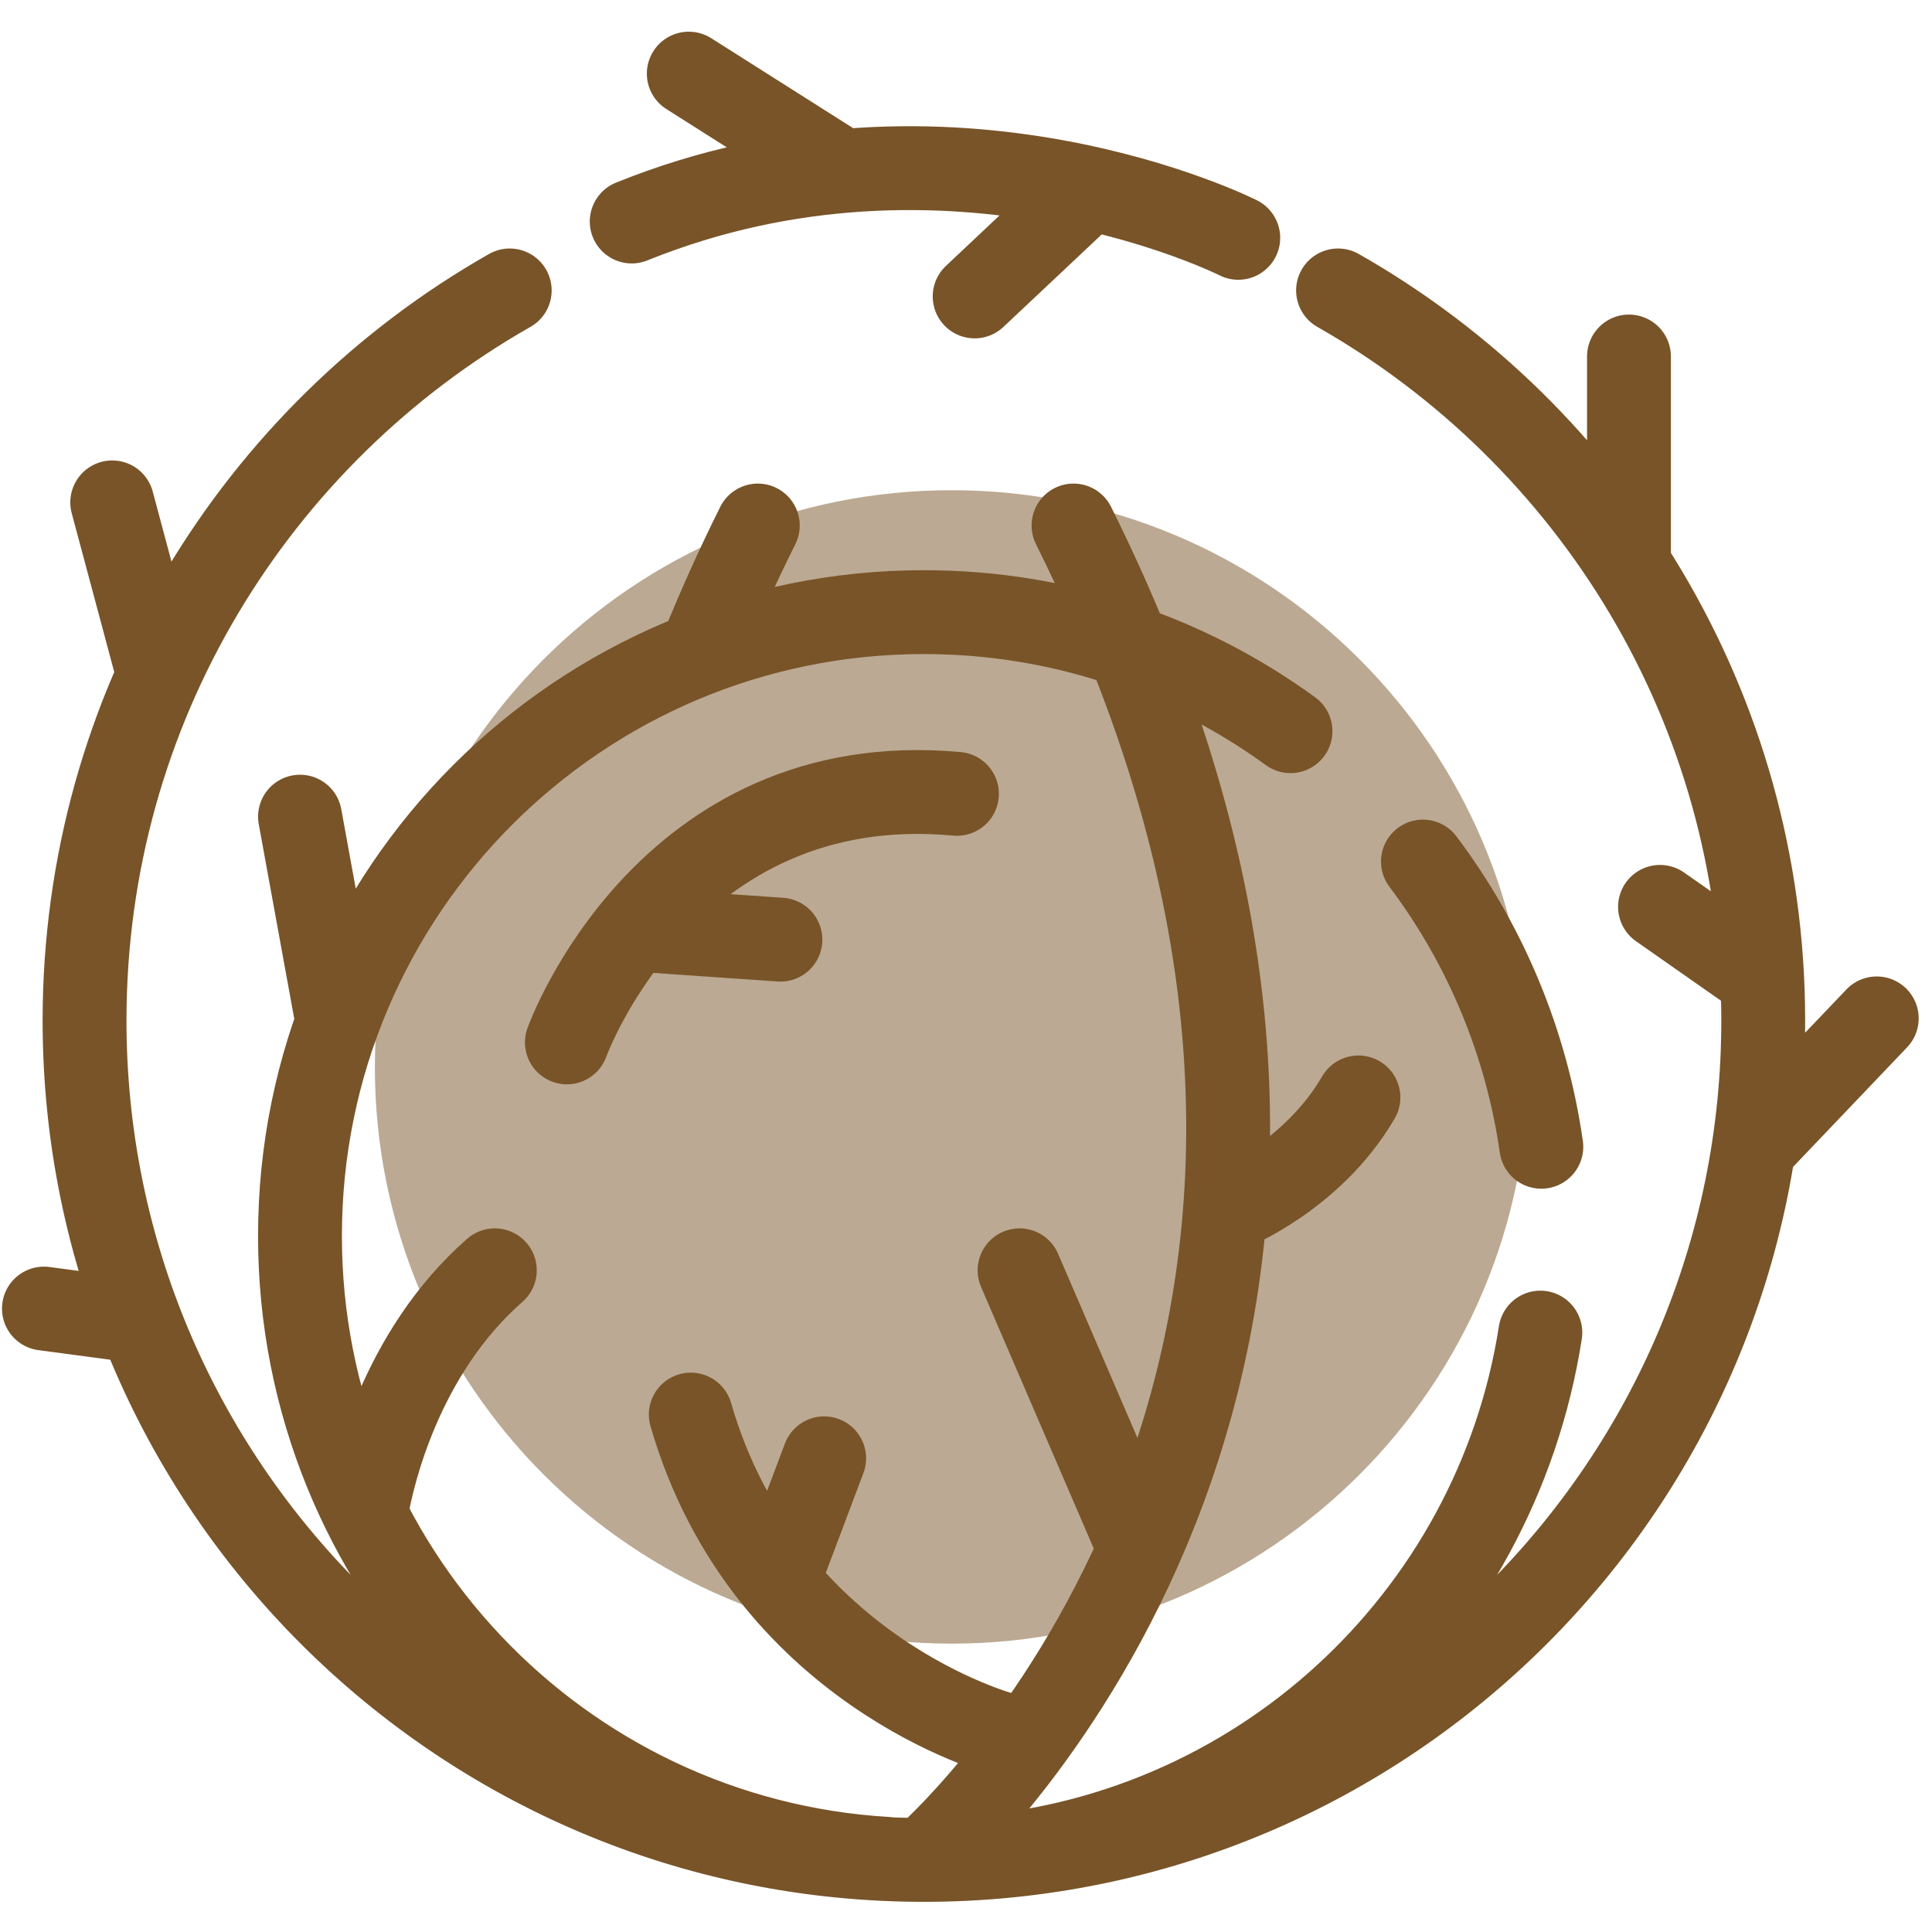
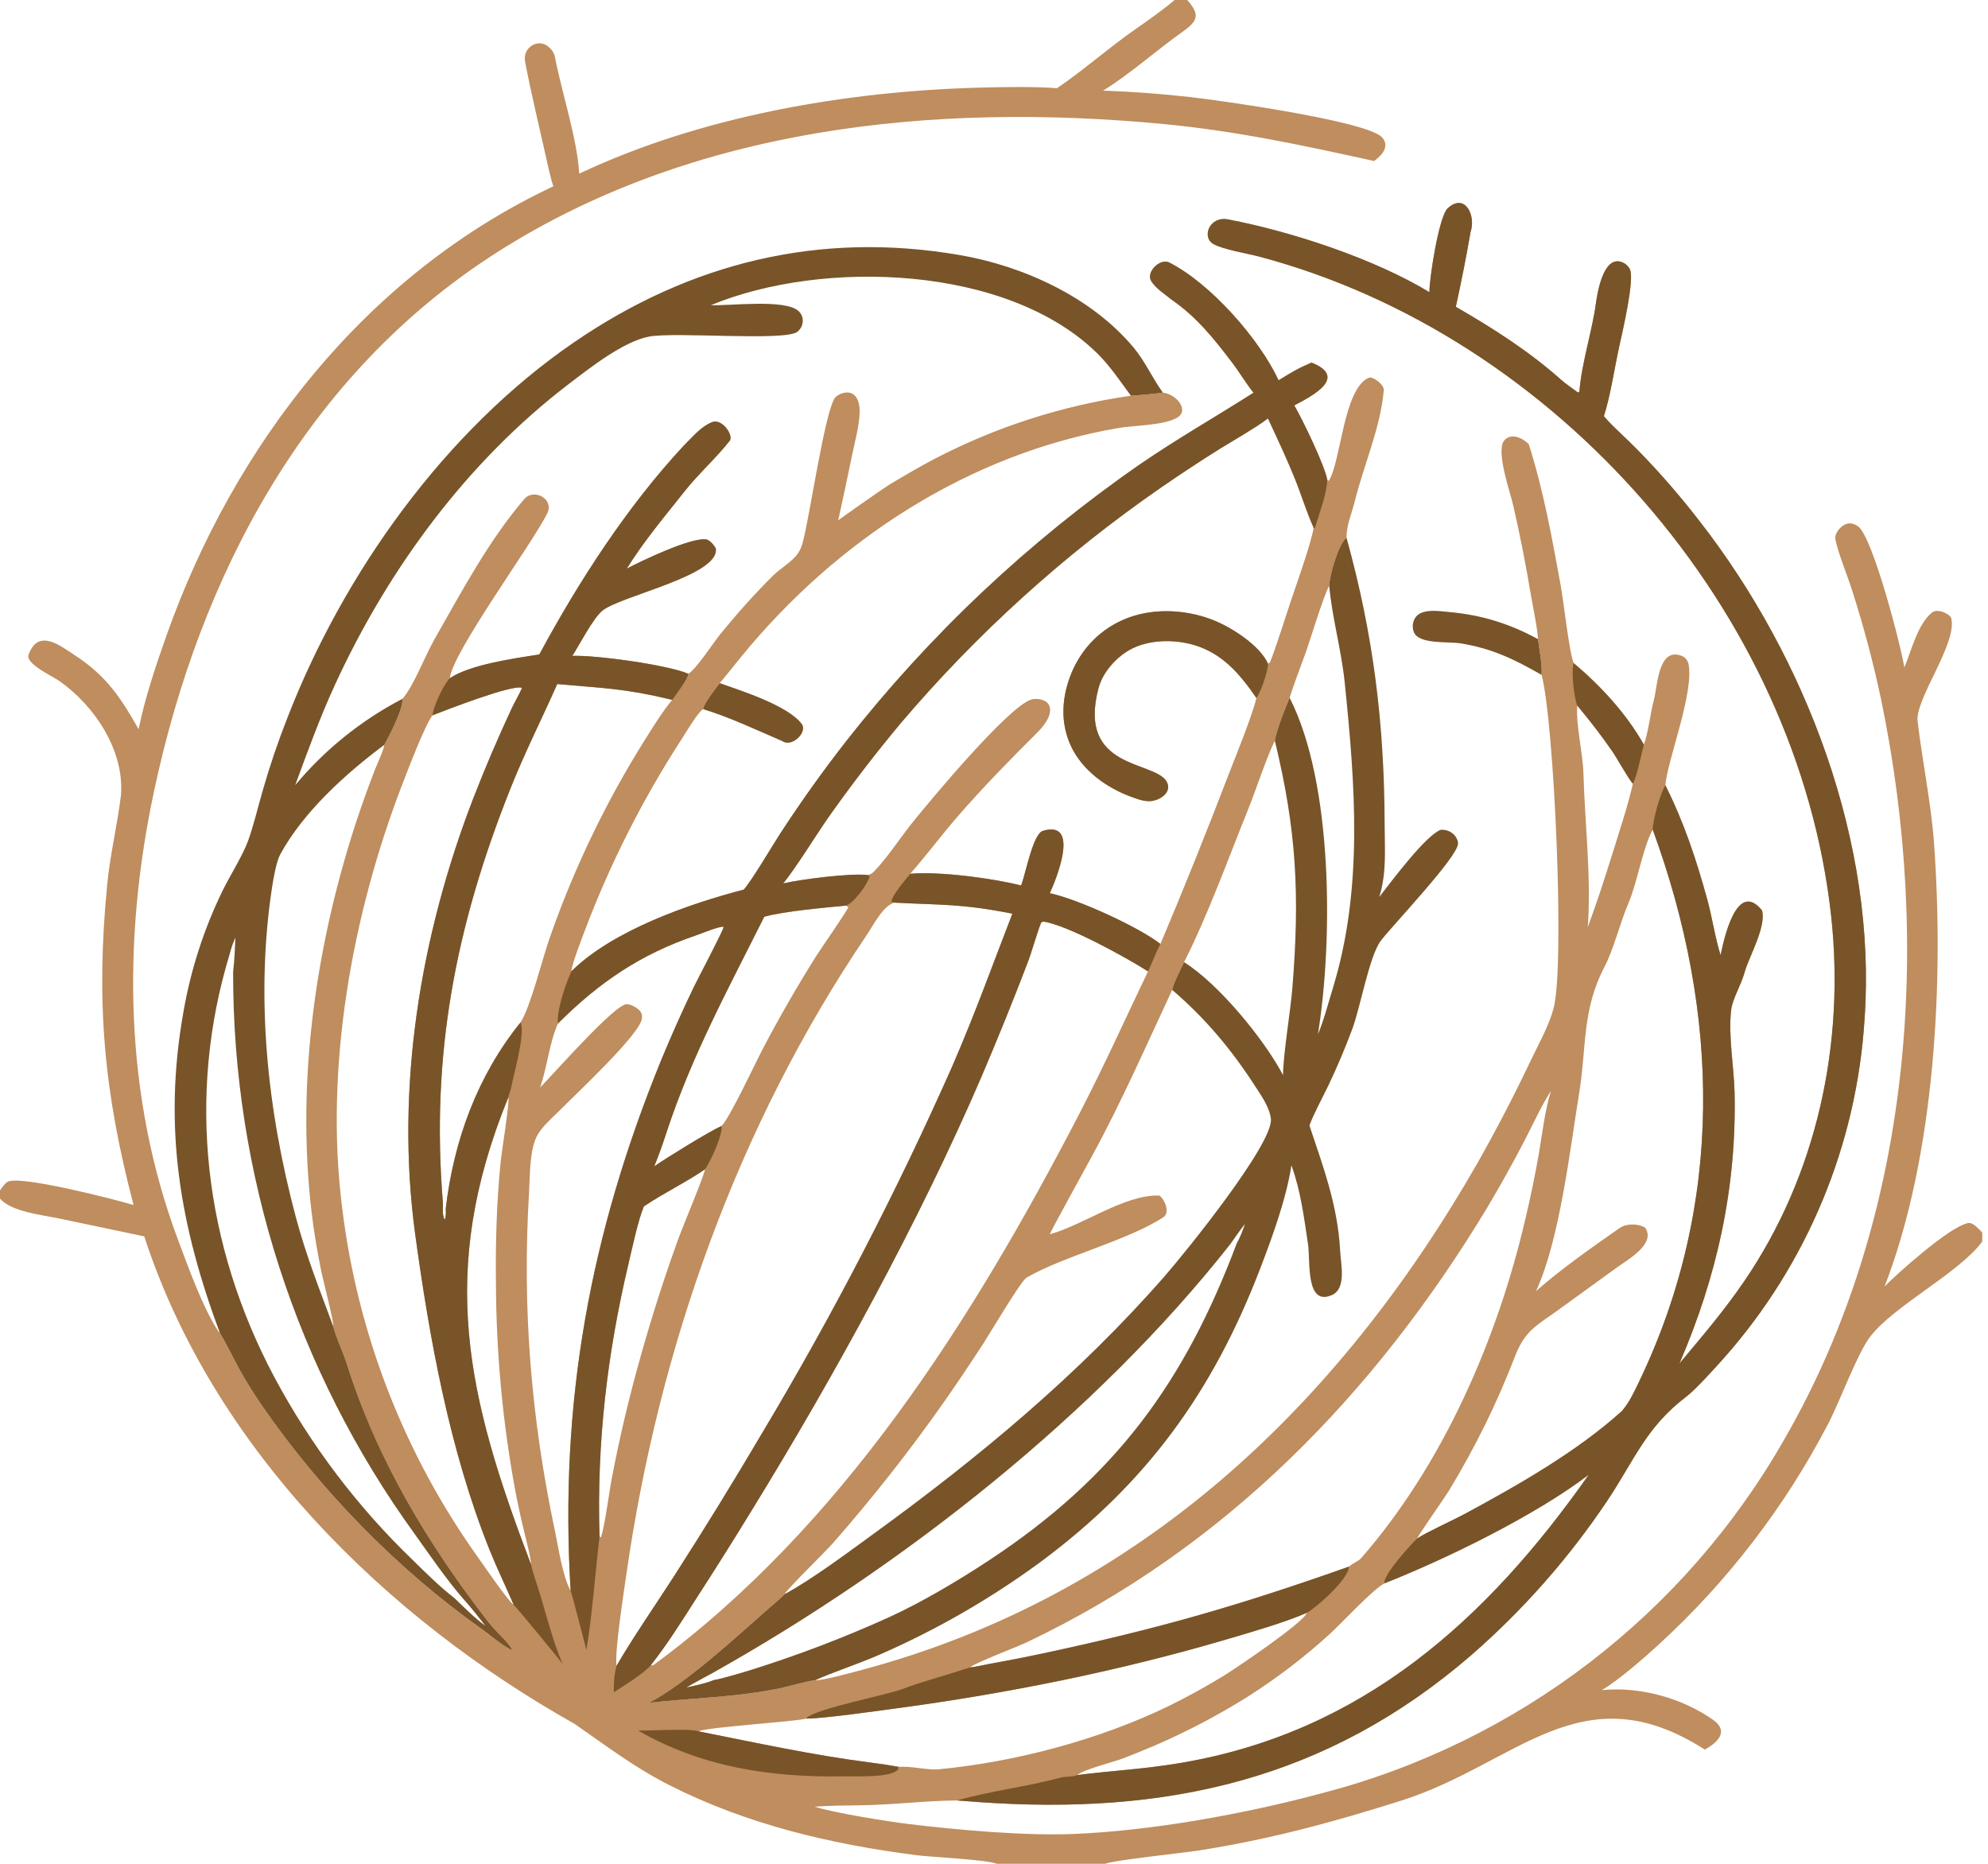
- <svg xmlns="http://www.w3.org/2000/svg" width="67" height="67" viewBox="0 0 67 67" fill="none">
-   <path d="M33.317 64.463C43.549 63.867 51.872 56.161 53.418 46.213M44.753 25.357C41.184 22.761 36.791 21.228 32.04 21.228C20.09 21.228 10.403 30.914 10.403 42.864C10.403 54.384 19.407 63.802 30.762 64.463M53.452 39.769C52.938 36.178 51.526 32.776 49.346 29.878M17.677 10.072C8.872 15.077 2.932 24.541 2.932 35.393C2.932 51.468 15.964 64.5 32.04 64.5C48.115 64.5 61.147 51.468 61.147 35.393C61.147 24.541 55.207 15.077 46.402 10.072M32.218 64.339C34.155 62.547 50.987 45.839 37.229 18.224M24.372 22.452C24.953 21.018 25.589 19.608 26.28 18.224M61.063 39.533L65.084 35.317M56.491 19.361V12.363M60.816 33.723L57.568 31.449M12.727 52.293C12.92 51.216 13.868 46.934 17.16 44.053M11.644 35.119L10.404 28.321M5.413 23.103L3.892 17.422M39.451 53.556L35.357 44.053M42.591 41.968C42.591 41.968 45.498 40.831 47.109 38.057M4.698 45.803L1.523 45.38M19.659 36.149C19.659 36.149 23.084 26.595 33.186 27.53M22.184 32.249L27.064 32.586M34.788 60.145C34.788 60.145 26.533 57.965 23.956 49.056M27.064 54.6L28.581 50.573" stroke="#785428" stroke-width="2.908" stroke-miterlimit="10" stroke-linecap="round" stroke-linejoin="round" />
-   <path d="M42.942 8.248C42.942 8.248 32.97 3.209 21.907 7.682M28.929 5.749L23.886 2.553M37.557 6.745L33.8 10.28" stroke="#785428" stroke-width="2.908" stroke-miterlimit="10" stroke-linecap="round" stroke-linejoin="round" />
-   <circle cx="33" cy="37" r="20" fill="#785428" fill-opacity="0.5" />
+ <svg xmlns="http://www.w3.org/2000/svg" width="160" height="150" viewBox="0 0 160 150" fill="none">
+   <path d="M94.533 0H95.553C96.545 1.138 96.47 1.642 95.221 2.524C93.138 3.996 90.926 5.977 88.78 7.294C91.135 7.374 93.456 7.551 95.798 7.813C98.065 8.066 109.904 9.72 111.208 11.031C111.386 11.21 111.517 11.463 111.496 11.722C111.451 12.279 111 12.631 110.601 12.959C104.865 11.698 99.526 10.545 93.64 9.982C75.252 8.233 55.838 10.191 39.965 20.331C24.62 30.134 16.084 46.328 12.387 63.722C9.837 75.723 9.994 88.218 14.327 99.779C15.11 101.87 16.262 105.088 17.468 106.981C17.543 107.099 17.625 107.212 17.713 107.321C14.472 98.624 13.109 90.734 14.764 81.435C15.349 78.059 16.406 74.783 17.904 71.702C18.494 70.502 19.517 68.876 19.945 67.728C20.372 66.586 20.785 64.862 21.139 63.642C21.71 61.645 22.378 59.676 23.141 57.744C27.658 46.115 35.806 34.675 46.176 27.564C55.548 21.137 65.955 18.575 77.258 20.53C82.367 21.413 87.836 23.909 91.216 27.948C92.158 29.074 92.712 30.351 93.523 31.505L93.588 31.597C94.707 31.724 95.774 33.058 94.698 33.639C93.55 34.257 91.359 34.216 89.984 34.452C77.961 36.517 67.3 43.494 59.648 52.863C59.073 53.566 58.521 54.283 57.923 54.977C57.582 55.437 56.673 56.568 56.583 57.071C56.145 57.365 55.21 58.937 54.889 59.441C51.746 64.284 49.13 69.45 47.083 74.85C46.857 75.456 45.986 77.683 45.993 78.164C49.323 74.878 55.447 72.744 59.862 71.597C60.558 70.793 62.122 68.121 62.815 67.055C64.461 64.529 66.213 62.073 68.068 59.696C74.79 51.12 82.761 43.602 91.716 37.393C94.791 35.277 97.792 33.582 100.887 31.606C100.331 30.926 99.734 29.924 99.179 29.197C97.665 27.214 96.34 25.536 94.277 24.104C93.727 23.656 93.071 23.251 92.673 22.657C92.174 21.913 93.37 20.756 94.099 21.125C97.416 22.803 101.343 27.256 102.906 30.607C103.981 29.95 104.407 29.674 105.554 29.181C108.565 30.377 105.521 31.914 104.168 32.626C104.822 33.749 106.633 37.488 106.821 38.621L106.945 38.699C107.928 37.155 108.114 31.352 110.135 30.412C110.492 30.246 111.406 30.964 111.371 31.395C111.12 34.391 109.768 37.399 109.042 40.322C108.76 41.456 108.38 42.197 108.37 43.267C110.534 51.057 111.422 58.248 111.441 66.345C111.447 68.358 111.612 70.277 111.005 72.192C111.961 70.969 114.737 67.231 115.955 66.781C116.339 66.763 116.715 66.878 116.998 67.148C117.186 67.328 117.345 67.619 117.35 67.883C117.371 68.928 112.079 74.469 111.139 75.704C110.2 76.935 109.479 81.137 108.813 82.884C108.25 84.388 107.623 85.867 106.935 87.318C106.521 88.179 105.679 89.751 105.389 90.581C106.528 93.999 107.676 97.061 107.863 100.714C107.915 101.723 108.384 103.697 107.207 104.224C105.05 105.181 105.473 101.456 105.275 100.137C104.958 98.034 104.686 95.83 103.937 93.788C103.542 96.431 102.391 99.58 101.435 102.073C97.613 112.036 92.27 119.398 83.707 125.738C79.653 128.71 75.281 131.22 70.671 133.221C69.04 133.932 67.065 134.566 65.577 135.243C66.432 135.21 68.6 134.6 69.537 134.349C91.665 128.389 107.707 113.154 118.897 93.631C120.448 90.889 121.899 88.092 123.249 85.246C123.878 83.947 124.651 82.56 125.032 81.17C125.962 77.778 125.087 58.059 124.071 54.317C124.138 53.534 123.889 52.278 123.783 51.439C123.72 50.426 123.408 49.024 123.229 47.996C122.819 45.51 122.331 43.038 121.767 40.582C121.549 39.659 120.376 36.284 121.056 35.459C121.569 34.836 122.47 35.176 123.041 35.753C124.233 39.51 124.914 43.302 125.617 47.164C125.836 48.362 126.299 52.529 126.654 53.365C128.831 55.197 130.898 57.439 132.303 59.931C132.671 58.916 132.825 57.393 133.099 56.371C133.418 55.184 133.444 52.057 135.345 52.783C135.628 52.891 135.812 53.134 135.894 53.424C136.37 55.727 134.178 61.243 134.034 63.199C135.532 66.18 136.525 69.181 137.409 72.4C137.784 73.766 138.065 75.597 138.479 76.868C138.736 75.635 139.767 70.755 141.809 73.262C142.186 74.553 140.741 77.056 140.429 78.194C140.118 79.324 139.444 80.361 139.332 81.263C139.079 83.311 139.561 85.915 139.605 87.947C139.77 95.609 138.183 102.748 135.166 109.735C137.005 107.543 138.742 105.51 140.365 103.139C146.215 94.588 148.49 84.067 147.386 73.79C144.719 49.172 125.206 26.973 101.344 20.65C100.372 20.392 98.43 20.078 97.656 19.638C96.689 19.088 97.343 17.372 98.835 17.657C103.952 18.636 110.595 20.818 115.046 23.515C115.018 22.563 115.793 17.44 116.51 16.771C117.901 15.477 118.813 17.341 118.352 18.692C117.984 20.824 117.609 22.682 117.17 24.692C120.204 26.445 123.059 28.262 125.676 30.593C126.041 30.918 126.604 31.293 127.007 31.593L127.114 31.52L127.124 31.403C127.303 29.224 128.147 26.612 128.446 24.406C128.572 23.482 129.044 20.718 130.405 21.057C130.735 21.14 131.015 21.359 131.174 21.66C131.587 22.442 130.564 26.778 130.319 27.897C129.946 29.593 129.61 31.884 129.087 33.49L129.171 33.591C129.85 34.386 130.967 35.347 131.757 36.164C133.538 37.98 135.209 39.9 136.762 41.912C145.37 52.95 151.059 67.885 150.067 82.005C149.442 92.109 145.458 101.715 138.748 109.296C138.118 110.004 136.464 111.84 135.734 112.393C132.486 114.849 131.56 117.477 129.375 120.758C126.297 125.357 122.625 129.53 118.456 133.169C106.758 143.299 93.801 146.12 78.655 145.025L77.025 144.901C74.338 144.927 71.741 145.269 69.064 145.295C67.879 145.306 66.742 145.319 65.556 145.401C67.074 145.896 71.457 146.597 73.113 146.797C77.024 147.271 82.44 147.757 86.365 147.6C92.708 147.347 100.252 145.971 106.358 144.329C122.149 140.24 135.608 129.926 143.663 115.741C153.879 97.968 155.505 76.107 151.402 56.323C150.778 53.367 150.002 50.445 149.081 47.568C148.676 46.283 148.119 45.004 147.785 43.704C147.683 43.311 147.671 43.09 147.901 42.742C148.086 42.464 148.404 42.188 148.743 42.132C149.033 42.084 149.316 42.2 149.549 42.366C150.715 43.193 152.982 51.929 153.268 53.718C153.837 52.37 154.335 50.23 155.495 49.296C155.962 48.92 157.029 49.459 157.049 49.8C157.511 51.801 154.13 56.294 154.332 58.032C154.677 61 155.419 64.662 155.645 67.714C156.473 78.929 155.753 92.982 151.678 103.536C152.646 102.547 156.85 98.751 158.396 98.431C158.782 98.351 159.26 98.912 159.538 99.202V99.922C157.66 102.46 152.442 105.079 150.526 107.564C149.474 108.928 148.065 112.84 147.096 114.667C143.627 121.307 139.027 127.291 133.502 132.35C132.367 133.399 130.21 135.275 128.913 136.023C131.972 135.72 135.337 136.641 137.854 138.399C139.217 139.35 138.197 140.265 137.209 140.808C127.258 134.439 122.063 141.975 112.772 144.917C107.281 146.655 102.177 148.037 96.468 148.93C95.173 149.133 89.632 149.705 88.947 150H80.229C79.422 149.656 75.023 149.472 73.703 149.301C66.825 148.409 60.145 146.837 53.914 143.692C51.103 142.272 48.811 140.52 46.243 138.738C31.044 130.2 17.174 116.594 11.61 99.504L4.775 98.067C3.372 97.773 0.901 97.52 0 96.464V95.81C0.164 95.581 0.354 95.269 0.597 95.12C1.538 94.543 9.329 96.548 10.751 96.981C8.354 87.853 7.706 80.628 8.631 71.162C8.867 68.746 9.457 66.311 9.736 63.991C10.015 60.393 7.621 56.809 4.772 54.8C4.269 54.444 2.041 53.427 2.296 52.709C3.078 50.507 4.876 51.996 6.018 52.733C8.536 54.358 9.75 56.187 11.158 58.694C11.607 56.344 12.595 53.415 13.405 51.13C18.867 35.718 29.51 22.052 44.532 14.997C44.375 14.496 44.237 13.955 44.123 13.441C43.505 10.647 42.821 7.861 42.276 5.053C42.196 4.643 42.237 4.257 42.512 3.927C42.733 3.658 43.059 3.497 43.407 3.485C43.982 3.461 44.564 4.055 44.658 4.557C45.178 7.333 46.473 11.215 46.614 13.977C56.41 9.355 68.029 7.347 78.814 7.052C80.636 7.002 83.302 6.955 85.068 7.1C87.226 5.64 89.333 3.763 91.496 2.269C92.46 1.603 93.652 0.752 94.533 0ZM36.202 54.584C37.83 53.482 41.439 52.978 43.407 52.67C46.565 46.807 50.502 40.721 55.059 35.836C55.781 35.14 56.35 34.38 57.297 33.979C58.102 33.639 59.073 35.041 58.724 35.483C57.634 36.865 56.24 38.104 55.144 39.485C53.563 41.477 51.779 43.602 50.445 45.764C51.526 45.192 55.556 43.253 56.81 43.409C57.102 43.445 57.445 43.833 57.607 44.136C57.963 46.305 49.92 47.959 48.487 49.142C47.706 49.787 46.64 51.9 46.06 52.786C47.927 52.709 53.694 53.501 55.402 54.225C55.997 53.899 57.468 51.651 57.986 51.019C59.296 49.418 60.749 47.77 62.224 46.32C62.785 45.769 63.496 45.371 64.022 44.786C64.306 44.471 64.466 44.148 64.583 43.745C65.136 41.855 66.437 32.665 67.269 31.941C67.543 31.703 67.952 31.547 68.317 31.595C68.585 31.63 68.794 31.785 68.935 32.011C69.168 32.386 69.206 32.883 69.182 33.316C69.123 34.39 68.814 35.499 68.595 36.554C68.231 38.334 67.852 40.112 67.458 41.886C67.402 41.891 71.141 39.267 71.556 39.018C72.677 38.346 74.001 37.566 75.184 36.947C80.135 34.364 85.489 32.64 91.017 31.847C91.927 31.79 92.684 31.726 93.588 31.597L93.523 31.505C92.712 30.351 92.158 29.074 91.216 27.948C87.836 23.909 82.367 21.413 77.258 20.53C65.955 18.575 55.548 21.137 46.176 27.564C35.806 34.675 27.658 46.115 23.141 57.744C22.378 59.676 21.71 61.645 21.139 63.642C20.785 64.862 20.372 66.586 19.945 67.728C19.517 68.876 18.494 70.502 17.904 71.702C16.406 74.783 15.349 78.059 14.764 81.435C13.109 90.734 14.472 98.624 17.713 107.321C17.881 107.497 19.044 109.809 19.308 110.28C19.863 111.263 20.461 112.221 21.103 113.151C25.76 119.905 31.926 126.246 38.692 131.053C39.504 131.63 40.257 132.324 41.134 132.778L41.228 132.748C40.756 131.997 39.905 131.311 39.343 130.587C34.429 124.266 30.338 117.441 27.913 109.759C27.626 108.85 27.12 107.82 26.86 106.885L26.828 106.767C26.868 106.352 26.01 103.039 25.878 102.415C25.62 101.162 25.4 99.901 25.216 98.635C23.738 87.871 25.264 76.674 28.585 66.393C29.068 64.923 29.588 63.465 30.145 62.022C30.327 61.545 30.878 60.374 30.927 59.948C31.33 59.223 32.499 56.992 32.38 56.246C33.249 55.307 34.181 52.838 34.971 51.443C37.151 47.619 39.319 43.528 42.182 40.182C42.975 39.249 44.606 40.172 44.053 41.298C42.836 43.778 36.426 52.464 36.202 54.584ZM69.82 70.421C69.841 70.416 69.863 70.413 69.884 70.408C70.097 70.355 70.22 70.27 70.371 70.112C71.499 68.924 72.438 67.439 73.471 66.156C74.969 64.295 81.023 57.045 82.924 56.327C83.277 56.193 83.802 56.243 84.128 56.436C84.361 56.574 84.49 56.786 84.513 57.054C84.572 57.74 83.939 58.499 83.486 58.952C81.261 61.169 79.099 63.374 77.039 65.752C75.745 67.244 74.561 68.843 73.258 70.322C75.576 70.112 79.899 70.681 82.18 71.265L82.226 71.136C82.596 70.097 83.157 67.095 83.941 66.865C87.084 65.94 84.82 71.152 84.556 71.737C84.533 71.787 84.51 71.837 84.486 71.886C86.686 72.338 91.625 74.592 93.396 75.971C95.298 71.462 97.125 66.922 98.875 62.352C99.474 60.796 100.763 57.671 101.118 56.175C99.811 54.269 98.392 52.579 96.079 51.903C94.47 51.433 92.395 51.464 90.909 52.307C89.788 52.942 88.74 54.132 88.409 55.391C86.669 61.994 92.983 61.197 93.906 62.925C94.02 63.139 94.05 63.365 93.97 63.597C93.855 63.93 93.539 64.169 93.228 64.309C92.466 64.652 91.831 64.411 91.095 64.146C89.091 63.425 87.105 62.016 86.187 60.029C85.362 58.242 85.437 56.328 86.104 54.504C86.853 52.456 88.326 50.812 90.319 49.915C92.558 48.907 95.275 49.002 97.545 49.867C99.028 50.432 101.371 51.904 102.05 53.41L102.205 53.324C102.8 51.824 103.441 49.679 103.975 48.119C104.4 46.876 105.528 43.694 105.726 42.47C105.147 41.192 104.74 39.821 104.212 38.515C103.549 36.877 102.793 35.275 102.048 33.672L101.94 33.754C100.99 34.469 99.331 35.409 98.275 36.06C96.626 37.09 95.001 38.158 93.402 39.265C85.639 44.638 78.612 51.002 72.499 58.196C70.436 60.666 68.475 63.221 66.622 65.852C65.642 67.268 64.03 69.881 63.033 71.1C64.445 70.765 68.457 70.26 69.82 70.421ZM51.82 97.091C51.352 98.199 50.871 100.491 50.573 101.751C48.854 109.012 48.022 116.196 48.251 123.665L48.363 123.72C48.684 122.818 49.032 120.017 49.251 118.912C49.887 115.588 50.669 112.294 51.596 109.04C52.494 105.839 53.513 102.673 54.649 99.549C55.011 98.578 56.572 94.863 56.747 94.101C55.224 95.151 53.431 96.005 51.82 97.091ZM43.464 87.53C44.484 86.503 49.474 80.816 50.434 80.818C50.768 80.819 51.236 81.077 51.465 81.315C51.645 81.502 51.69 81.72 51.663 81.973C51.532 83.23 46.202 88.189 45.059 89.352C44.44 89.983 43.532 90.727 43.161 91.537C42.606 92.744 42.657 94.708 42.577 96.03C42.015 105.249 42.749 114.196 44.666 123.227C44.965 124.634 45.26 126.803 45.926 128.031C45.013 112.85 47.486 99.345 53.232 85.276C54.044 83.311 54.912 81.369 55.834 79.452C56.186 78.721 58.186 74.952 58.247 74.591C57.959 74.505 56.397 75.151 56.02 75.279C51.542 76.8 48.235 79.054 44.908 82.37C44.188 83.984 44.064 85.818 43.464 87.53ZM42.739 125.91C42.736 125.367 42.244 123.523 42.098 122.902C41.779 121.564 41.504 120.216 41.273 118.86C40.394 113.756 39.941 108.589 39.916 103.41C39.869 100.115 39.968 96.781 40.294 93.5C40.379 92.647 41.022 88.733 40.915 88.307C35.161 102.382 37.604 112.443 42.739 125.91ZM52.651 93.873C53.585 93.217 57.081 91.06 58.072 90.617C58.718 90 60.816 85.51 61.419 84.36C62.731 81.861 64.14 79.413 65.64 77.023C66.018 76.419 68.159 73.348 68.272 73.011L68.089 72.881C66.316 73.059 63.123 73.327 61.509 73.781C58.627 79.553 55.652 84.993 53.633 91.17C53.36 92.007 52.987 93.071 52.651 93.873ZM126.944 56.784C126.811 58.249 127.394 60.647 127.437 62.21C127.551 66.255 128.081 70.588 127.79 74.606C128.847 71.772 129.798 68.626 130.701 65.729C130.86 65.217 131.344 63.524 131.41 63.067C131.067 62.686 130.128 60.997 129.743 60.441C128.847 59.144 127.955 57.997 126.944 56.784ZM35.875 97.262C36.519 91.799 38.415 86.586 41.9 82.279C42.709 81.002 43.63 77.224 44.24 75.486C46.197 69.877 48.78 64.508 51.942 59.48C52.564 58.498 53.37 57.184 54.105 56.322C50.178 55.382 48.693 55.405 44.849 55.052C43.604 57.869 42.25 60.532 41.101 63.413C36.66 74.549 34.657 84.888 35.65 96.86C35.643 97.306 35.592 97.778 35.787 98.171C35.917 97.874 35.879 97.593 35.875 97.262ZM94.343 79.669C92.22 84.202 90.27 88.681 87.862 93.091C87.52 93.717 84.51 99.191 84.487 99.335C87.121 98.627 90.51 96.134 93.275 96.219C93.51 96.227 94.322 97.524 93.606 97.984C90.669 99.871 85.501 101.14 82.608 102.832C82.178 103.082 79.612 107.396 79.194 108.047C78.165 109.635 77.109 111.207 76.027 112.76C73.252 116.712 70.267 120.51 67.084 124.141C66.414 124.909 63.473 127.759 63.134 128.304C63.011 128.484 62.098 129.242 61.863 129.449C59.389 131.633 55.108 135.579 52.228 137.043C55.748 136.652 59.375 136.596 62.875 135.853C63.382 135.746 65.179 135.231 65.577 135.243C67.065 134.566 69.04 133.932 70.671 133.221C75.281 131.22 79.653 128.71 83.707 125.738C92.27 119.398 97.613 112.036 101.435 102.073C102.391 99.58 103.542 96.431 103.937 93.788C104.686 95.83 104.958 98.034 105.275 100.137C105.473 101.456 105.05 105.181 107.207 104.224C108.384 103.697 107.915 101.723 107.863 100.714C107.676 97.061 106.528 93.999 105.389 90.581C105.679 89.751 106.521 88.179 106.935 87.318C107.623 85.867 108.25 84.388 108.813 82.884C109.479 81.137 110.2 76.935 111.139 75.704C112.079 74.469 117.371 68.928 117.35 67.883C117.345 67.619 117.186 67.328 116.998 67.148C116.715 66.878 116.339 66.763 115.955 66.781C114.737 67.231 111.961 70.969 111.005 72.192C111.612 70.277 111.447 68.358 111.441 66.345C111.422 58.248 110.534 51.057 108.37 43.267C107.699 43.847 107.017 46.264 106.98 47.145C106.551 47.868 105.511 51.308 105.155 52.327C104.821 53.286 104.07 55.221 103.794 56.158C103.445 56.953 102.736 58.77 102.602 59.608C101.878 61.103 101.113 63.501 100.459 65.122C98.863 69.075 97.221 73.64 95.298 77.435C95.049 77.958 94.424 79.163 94.343 79.669ZM133.018 66.772C132.231 68.169 131.759 71.081 131.07 72.669C130.401 74.208 129.88 76.394 129.118 77.847C127.318 81.284 127.691 84.341 127.103 87.931C126.359 92.485 125.53 99.799 123.624 103.909C125.617 102.145 128.171 100.357 130.372 98.819C130.888 98.458 131.849 98.462 132.403 98.798C133.307 100.108 131.009 101.371 130.088 102.041L125.448 105.404C123.685 106.681 122.744 107.04 121.913 109.205C121.227 110.989 120.396 112.892 119.556 114.607C118.647 116.447 117.66 118.249 116.596 120.004C116.31 120.466 114.068 123.675 114.054 123.82C114.789 123.322 116.98 122.333 117.966 121.801C122.224 119.5 126.932 116.817 130.526 113.569C131.111 112.916 131.551 111.965 131.921 111.194C138.786 96.885 138.427 81.547 133.018 66.772ZM86.688 142.858C89.626 142.487 91.99 142.395 95.051 141.878C109.604 139.417 119.632 130.414 127.869 118.686C123.584 121.951 116.427 125.457 111.421 127.43C110.398 128 108.104 130.514 107.005 131.523C104.948 133.395 102.733 135.085 100.384 136.574C97.956 138.093 95.414 139.421 92.781 140.548C92.021 140.873 91.232 141.186 90.484 141.481C89.613 141.826 87.314 142.363 86.688 142.858ZM105.181 129.798C103.453 130.567 100.52 131.408 98.659 131.956C90.006 134.498 81.001 136.302 72.065 137.5C70.655 137.689 66.199 138.321 64.927 138.313C63.526 138.61 56.841 139 56.227 139.342C60.835 140.252 65.405 141.258 70.07 141.853C70.833 141.951 71.558 142.056 72.315 142.194C73.368 142.126 74.687 142.475 75.515 142.397C81.71 141.813 88.513 140.006 94.097 137.285C95.586 136.553 97.041 135.753 98.456 134.887C99.382 134.324 104.903 130.606 105.181 129.798ZM108.56 126.085L108.647 126.013C108.882 125.823 109.359 125.617 109.534 125.419C116.161 117.829 120.532 107.74 122.786 98.022C123.186 96.329 123.539 94.625 123.842 92.912C124.111 91.317 124.349 89.308 124.824 87.799L124.756 87.903C124.15 88.825 123.296 90.64 122.742 91.716C121.775 93.581 120.753 95.417 119.678 97.222C110.591 112.256 98.552 124.611 82.628 132.178C81.802 132.57 78.491 133.819 78.053 134.199C78.343 134.186 79.326 133.966 79.699 133.898C81.217 133.626 82.73 133.328 84.238 133.005C93.418 131.028 99.711 129.217 108.56 126.085ZM81.479 73.533C77.401 72.728 75.903 72.85 71.992 72.644C71.071 72.883 70.286 74.471 69.745 75.27C59.367 90.595 53.019 108.478 50.405 126.75C50.214 128.091 49.448 132.953 49.622 134.067C50.857 131.911 52.873 128.999 54.262 126.833C56.71 123.021 59.085 119.162 61.385 115.258C67.071 105.751 72.172 95.904 76.659 85.775C78.505 81.51 79.829 77.801 81.479 73.533ZM34.808 57.571C34.199 58.357 32.835 61.942 32.402 63.063C28.34 73.572 26.108 85.905 27.533 97.166C28.767 107.35 32.544 117.06 38.516 125.4C38.991 126.069 40.837 128.779 41.348 129.169C40.708 127.68 40.009 126.249 39.404 124.741C36.195 116.732 34.57 107.794 33.411 99.292C31.809 87.536 33.828 75.321 38.071 64.304C39.021 61.855 40.052 59.438 41.163 57.058C41.427 56.479 41.738 55.998 42.014 55.36C41.282 55.043 35.776 57.188 34.808 57.571ZM52.37 134.027C52.434 134.023 52.561 134.028 52.616 133.987C67.796 122.823 78.275 106.199 86.833 89.702C88.869 85.778 90.556 82.018 92.395 78.177C90.657 77.068 85.915 74.448 83.978 74.17L83.799 74.236C83.37 75.347 83.121 76.365 82.713 77.461C81.53 80.554 80.287 83.624 78.986 86.669C73.986 98.287 67.154 110.731 60.538 121.496C59.065 123.904 57.561 126.295 56.027 128.665C54.841 130.515 53.734 132.299 52.37 134.027Z" fill="#BF8D5E" />
+   <path d="M101.118 56.175C99.811 54.269 98.393 52.58 96.079 51.904C94.471 51.433 92.395 51.464 90.909 52.307C89.788 52.943 88.74 54.132 88.409 55.391C86.669 61.995 92.983 61.197 93.906 62.925C94.021 63.139 94.05 63.365 93.97 63.597C93.855 63.93 93.539 64.169 93.229 64.309C92.467 64.652 91.831 64.411 91.095 64.146C89.091 63.425 87.105 62.016 86.187 60.029C85.362 58.242 85.437 56.329 86.104 54.504C86.853 52.456 88.326 50.813 90.319 49.915C92.558 48.907 95.276 49.002 97.546 49.867C99.028 50.432 101.371 51.904 102.05 53.41C102.065 53.974 101.474 55.718 101.118 56.175Z" fill="#785428" />
+   <path d="M106.979 47.145C107.016 46.264 107.698 43.847 108.369 43.267C110.533 51.057 111.421 58.248 111.44 66.345C111.446 68.358 111.611 70.277 111.005 72.192C111.96 70.969 114.736 67.231 115.954 66.781C116.338 66.763 116.714 66.878 116.997 67.148C117.186 67.328 117.344 67.619 117.349 67.883C117.37 68.928 112.079 74.469 111.138 75.704C110.199 76.935 109.479 81.137 108.812 82.884C108.249 84.388 107.622 85.867 106.934 87.318C106.52 88.179 105.678 89.751 105.388 90.581C106.527 93.999 107.676 97.061 107.862 100.714C107.914 101.723 108.383 103.697 107.206 104.224C105.049 105.181 105.473 101.456 105.274 100.137C104.957 98.034 104.685 95.83 103.936 93.788C103.541 96.431 102.39 99.58 101.434 102.073C97.612 112.036 92.27 119.398 83.706 125.738C79.653 128.71 75.28 131.22 70.67 133.221C69.039 133.932 67.064 134.566 65.576 135.243C65.178 135.231 63.381 135.746 62.874 135.853C59.374 136.596 55.747 136.652 52.227 137.043C55.107 135.579 59.388 131.633 61.862 129.449C62.097 129.242 63.01 128.484 63.133 128.304C65.324 127.131 68.289 124.909 70.342 123.418C78.816 117.264 86.837 110.599 93.745 102.696C95.446 100.75 102.494 92.021 102.285 90.048C102.187 89.126 101.504 88.17 101.011 87.407C99.11 84.465 97.011 81.957 94.342 79.669C94.423 79.163 95.048 77.958 95.297 77.435C98.043 79.145 101.739 83.623 103.262 86.525C103.273 84.844 103.86 81.415 104.014 79.497C104.617 71.999 104.35 66.82 102.601 59.608C102.735 58.77 103.444 56.953 103.793 56.158C107.295 63.021 107.287 75.721 106.071 83.237C106.572 82.042 106.887 80.778 107.263 79.557C109.735 71.521 109.068 63.128 108.223 54.899C107.962 52.353 107.201 49.659 106.979 47.145ZM57.454 134.588C56.741 134.98 55.956 135.393 55.259 135.803C55.943 135.646 56.812 135.479 57.443 135.206C57.999 135.141 60.035 134.523 60.609 134.343C64.328 133.168 67.973 131.775 71.526 130.166C74.208 128.943 77.144 127.193 79.607 125.571C89.731 118.902 95.333 111.276 99.549 100.03C99.826 99.576 100.015 99.008 100.204 98.504C99.805 98.994 99.382 99.621 99.01 100.143C88.212 113.842 72.664 126.042 57.454 134.588Z" fill="#785428" />
+   <path d="M17.712 107.321C14.472 98.624 13.109 90.734 14.764 81.435C15.349 78.059 16.406 74.783 17.904 71.702C18.493 70.502 19.517 68.876 19.945 67.728C20.372 66.586 20.785 64.862 21.139 63.642C21.71 61.645 22.378 59.676 23.14 57.744C27.658 46.115 35.806 34.675 46.176 27.564C55.547 21.137 65.955 18.575 77.258 20.53C82.367 21.413 87.836 23.909 91.216 27.948C92.158 29.074 92.711 30.351 93.523 31.505L93.588 31.597C92.684 31.726 91.927 31.79 91.016 31.847C90.194 30.734 89.349 29.47 88.363 28.491C81.141 21.321 66.227 20.832 57.211 24.561C58.737 24.625 63.296 24.029 64.303 25.066C64.543 25.313 64.637 25.601 64.602 25.943C64.572 26.235 64.408 26.516 64.179 26.7C63.203 27.482 54.358 26.692 52.245 27.087C50.171 27.476 47.446 29.632 45.779 30.904C37.607 37.139 31.231 45.808 26.957 55.117C25.747 57.75 24.759 60.467 23.762 63.185C26.148 60.325 29.077 57.967 32.38 56.246C32.498 56.992 31.33 59.223 30.927 59.948C27.87 62.222 24.424 65.326 22.554 68.763C22.247 69.328 22.009 70.671 21.903 71.367C20.543 80.236 21.513 89.365 23.82 97.994C24.644 101.076 25.731 103.81 26.828 106.767L26.86 106.885C27.12 107.82 27.625 108.85 27.913 109.759C30.338 117.441 34.428 124.266 39.343 130.587C39.905 131.311 40.756 131.997 41.228 132.748L41.134 132.778C40.257 132.324 39.504 131.63 38.692 131.053C31.926 126.246 25.76 119.905 21.102 113.151C20.461 112.221 19.862 111.263 19.308 110.28C19.044 109.809 17.88 107.497 17.712 107.321ZM36.556 128.599C37.322 129.328 38.218 130.237 39.06 130.84C38.478 130.102 37.924 129.383 37.292 128.686C35.956 127.153 34.568 125.129 33.376 123.458C23.839 110.296 18.722 94.446 18.762 78.191C18.867 77.43 18.905 76.251 18.95 75.457C18.724 75.981 18.636 76.199 18.496 76.75C14.982 88.241 16.445 100.228 22.067 110.809C25 116.298 28.779 121.289 33.267 125.6C34.272 126.585 35.444 127.749 36.556 128.599Z" fill="#785428" />
+   <path d="M115.045 23.516C115.017 22.563 115.792 17.44 116.509 16.771C117.9 15.477 118.812 17.341 118.351 18.692C117.983 20.824 117.608 22.682 117.169 24.692C120.203 26.445 123.058 28.262 125.675 30.594C126.04 30.918 126.603 31.293 127.006 31.593L127.113 31.52L127.123 31.403C127.302 29.224 128.146 26.613 128.445 24.407C128.571 23.482 129.044 20.718 130.404 21.057C130.734 21.14 131.014 21.359 131.173 21.66C131.586 22.442 130.563 26.778 130.318 27.897C129.945 29.593 129.609 31.884 129.086 33.49L129.17 33.591C129.849 34.386 130.966 35.347 131.756 36.165C133.537 37.98 135.208 39.9 136.761 41.912C145.369 52.95 151.058 67.885 150.066 82.005C149.441 92.11 145.457 101.715 138.747 109.296C138.117 110.004 136.463 111.84 135.733 112.393C132.485 114.849 131.559 117.477 129.374 120.758C126.296 125.357 122.624 129.53 118.455 133.17C106.757 143.299 93.8 146.12 78.655 145.025L77.024 144.901C79.685 144.14 82.666 143.792 85.363 143.064C85.783 142.951 86.383 143.03 86.687 142.858C89.625 142.487 91.989 142.395 95.05 141.878C109.603 139.417 119.631 130.414 127.868 118.686C123.583 121.951 116.426 125.457 111.42 127.43C111.328 126.738 113.497 124.35 114.053 123.821C114.788 123.322 116.98 122.334 117.965 121.801C122.223 119.5 126.931 116.817 130.525 113.569C131.11 112.916 131.55 111.965 131.92 111.194C138.785 96.885 138.426 81.547 133.017 66.772C133.022 66.018 133.617 63.853 134.034 63.199C135.531 66.18 136.524 69.181 137.409 72.4C137.784 73.766 138.064 75.597 138.478 76.868C138.735 75.635 139.766 70.755 141.808 73.263C142.185 74.553 140.74 77.056 140.428 78.194C140.117 79.324 139.443 80.361 139.331 81.263C139.079 83.311 139.56 85.915 139.604 87.947C139.769 95.609 138.182 102.748 135.165 109.735C137.004 107.543 138.742 105.511 140.364 103.139C146.215 94.588 148.489 84.067 147.385 73.79C144.718 49.172 125.205 26.973 101.344 20.65C100.371 20.392 98.429 20.078 97.655 19.638C96.689 19.088 97.342 17.372 98.835 17.657C103.951 18.636 110.594 20.818 115.045 23.516Z" fill="#785428" />
+   <path d="M100.887 31.606C100.331 30.926 99.734 29.924 99.179 29.197C97.665 27.214 96.34 25.536 94.277 24.104C93.727 23.656 93.071 23.251 92.673 22.657C92.174 21.913 93.37 20.756 94.099 21.125C97.416 22.803 101.343 27.256 102.906 30.607C103.981 29.95 104.407 29.675 105.554 29.181C108.565 30.378 105.521 31.914 104.168 32.626C104.822 33.749 106.633 37.488 106.821 38.621C106.753 39.908 106.176 41.269 105.821 42.53L105.726 42.47C105.147 41.192 104.74 39.821 104.212 38.515C103.549 36.877 102.793 35.275 102.048 33.672L101.94 33.754C100.99 34.469 99.331 35.409 98.275 36.06C96.626 37.09 95.001 38.159 93.402 39.265C85.639 44.638 78.612 51.002 72.499 58.196C70.436 60.666 68.475 63.221 66.622 65.852C65.642 67.269 64.03 69.881 63.033 71.1C64.445 70.765 68.457 70.26 69.82 70.421L69.987 70.526C69.843 71.146 68.714 72.69 68.089 72.881C66.316 73.059 63.122 73.327 61.509 73.781C58.627 79.553 55.652 84.993 53.633 91.171C53.36 92.008 52.987 93.071 52.651 93.873C53.585 93.218 57.081 91.06 58.072 90.617C58.187 91.299 57.173 93.512 56.747 94.101C55.224 95.151 53.431 96.005 51.82 97.092C51.352 98.199 50.871 100.491 50.573 101.751C48.854 109.012 48.022 116.196 48.251 123.666C47.897 126.629 47.684 129.83 47.196 132.791C47.043 132.242 45.994 128.101 45.926 128.031C45.013 112.85 47.486 99.345 53.232 85.276C54.044 83.311 54.912 81.369 55.834 79.453C56.186 78.721 58.186 74.952 58.247 74.591C57.959 74.505 56.397 75.151 56.02 75.279C51.542 76.8 48.235 79.054 44.908 82.37C44.767 81.364 45.557 79.1 45.993 78.164C49.323 74.878 55.446 72.744 59.862 71.597C60.558 70.793 62.122 68.121 62.815 67.056C64.461 64.529 66.213 62.073 68.068 59.696C74.79 51.12 82.761 43.602 91.715 37.393C94.791 35.277 97.792 33.583 100.887 31.606Z" fill="#785428" />
+   <path d="M43.407 52.67C46.565 46.807 50.502 40.721 55.059 35.836C55.781 35.14 56.35 34.38 57.297 33.979C58.102 33.639 59.073 35.041 58.724 35.484C57.634 36.865 56.24 38.104 55.144 39.486C53.563 41.477 51.778 43.602 50.445 45.764C51.526 45.192 55.555 43.253 56.81 43.409C57.102 43.445 57.445 43.834 57.606 44.137C57.963 46.305 49.92 47.959 48.487 49.142C47.706 49.787 46.639 51.9 46.06 52.786C47.927 52.71 53.694 53.502 55.401 54.225C55.288 54.745 54.451 55.836 54.104 56.322C50.177 55.382 48.693 55.405 44.849 55.053C43.604 57.869 42.25 60.532 41.101 63.413C36.659 74.549 34.657 84.888 35.65 96.86C35.643 97.306 35.592 97.778 35.787 98.172C35.916 97.874 35.879 97.594 35.875 97.263C36.519 91.8 38.415 86.586 41.9 82.279C42.294 83.199 41.342 86.432 41.138 87.54C41.102 87.732 40.915 88.212 40.915 88.307C35.161 102.382 37.603 112.443 42.739 125.91C42.835 126.333 42.972 126.802 43.112 127.214C43.853 129.39 44.361 131.804 45.281 133.907C44.957 133.485 41.542 129.309 41.348 129.169C40.708 127.68 40.009 126.25 39.404 124.741C36.194 116.733 34.57 107.795 33.411 99.292C31.809 87.536 33.828 75.321 38.071 64.304C39.02 61.855 40.051 59.438 41.162 57.058C41.427 56.479 41.738 55.998 42.014 55.361C41.282 55.044 35.776 57.188 34.807 57.571C34.859 56.908 35.708 55.06 36.202 54.584C37.829 53.482 41.439 52.979 43.407 52.67Z" fill="#785428" />
+   <path d="M82.18 71.265L82.226 71.137C82.595 70.098 83.157 67.096 83.941 66.865C87.084 65.941 84.82 71.152 84.556 71.737C84.533 71.787 84.51 71.837 84.486 71.886C86.686 72.338 91.624 74.592 93.396 75.972C93.03 76.611 92.749 77.476 92.395 78.177C90.657 77.069 85.915 74.448 83.978 74.17L83.799 74.236C83.37 75.347 83.121 76.365 82.713 77.461C81.529 80.554 80.287 83.624 78.986 86.669C73.986 98.287 67.154 110.731 60.537 121.496C59.064 123.904 57.561 126.295 56.026 128.665C54.84 130.515 53.733 132.299 52.37 134.027C51.819 134.683 50.156 135.704 49.398 136.199C49.405 135.339 49.41 134.903 49.622 134.067C50.857 131.911 52.872 128.999 54.261 126.834C56.71 123.021 59.085 119.162 61.385 115.258C67.071 105.751 72.172 95.904 76.659 85.775C78.504 81.51 79.829 77.801 81.479 73.533C77.401 72.728 75.903 72.85 71.992 72.645L71.756 72.573C71.741 72.099 72.91 70.762 73.258 70.322C75.576 70.112 79.899 70.681 82.18 71.265Z" fill="#785428" />
+   <path d="M126.653 53.365C128.83 55.198 130.897 57.439 132.303 59.931C132.117 60.612 131.721 62.595 131.41 63.068C131.066 62.686 130.128 60.998 129.743 60.441C128.846 59.144 127.954 57.997 126.943 56.784C126.681 56.139 126.443 54.047 126.653 53.365Z" fill="#785428" />
+   <path d="M78.052 134.199C78.343 134.186 79.326 133.966 79.698 133.898C81.216 133.626 82.729 133.328 84.237 133.005C93.417 131.028 99.71 129.217 108.56 126.085C108.572 127.038 106.034 129.315 105.18 129.798C103.452 130.567 100.519 131.408 98.658 131.956C90.006 134.498 81.001 136.302 72.064 137.5C70.654 137.689 66.198 138.321 64.926 138.313L64.9 138.268C65.734 137.485 71.339 136.44 72.757 135.889C74.112 135.363 76.122 134.842 77.547 134.355C77.715 134.298 77.827 134.305 78.052 134.199Z" fill="#785428" />
+   <path d="M51.358 139.278C52.461 139.305 55.425 139.082 56.226 139.342C60.834 140.252 65.404 141.258 70.07 141.853C70.833 141.951 71.557 142.056 72.314 142.194L72.269 142.424C71.649 143.097 68.85 142.944 67.863 142.961C62.022 143.054 56.481 142.223 51.358 139.278Z" fill="#785428" />
+   <path d="M124.071 54.317C121.877 53.058 120.029 52.162 117.49 51.771C116.495 51.618 114.139 51.873 113.778 50.84C113.66 50.505 113.682 50.137 113.843 49.82C114.296 48.91 115.836 49.185 116.666 49.259C119.218 49.487 121.541 50.203 123.782 51.439C123.889 52.278 124.138 53.534 124.071 54.317Z" fill="#785428" />
+   <path d="M57.923 54.977C59.532 55.553 63.403 56.754 64.531 58.266C65.02 58.922 63.74 60.193 62.955 59.643C60.828 58.732 58.801 57.758 56.582 57.071C56.672 56.568 57.582 55.437 57.923 54.977Z" fill="#785428" />
</svg>
